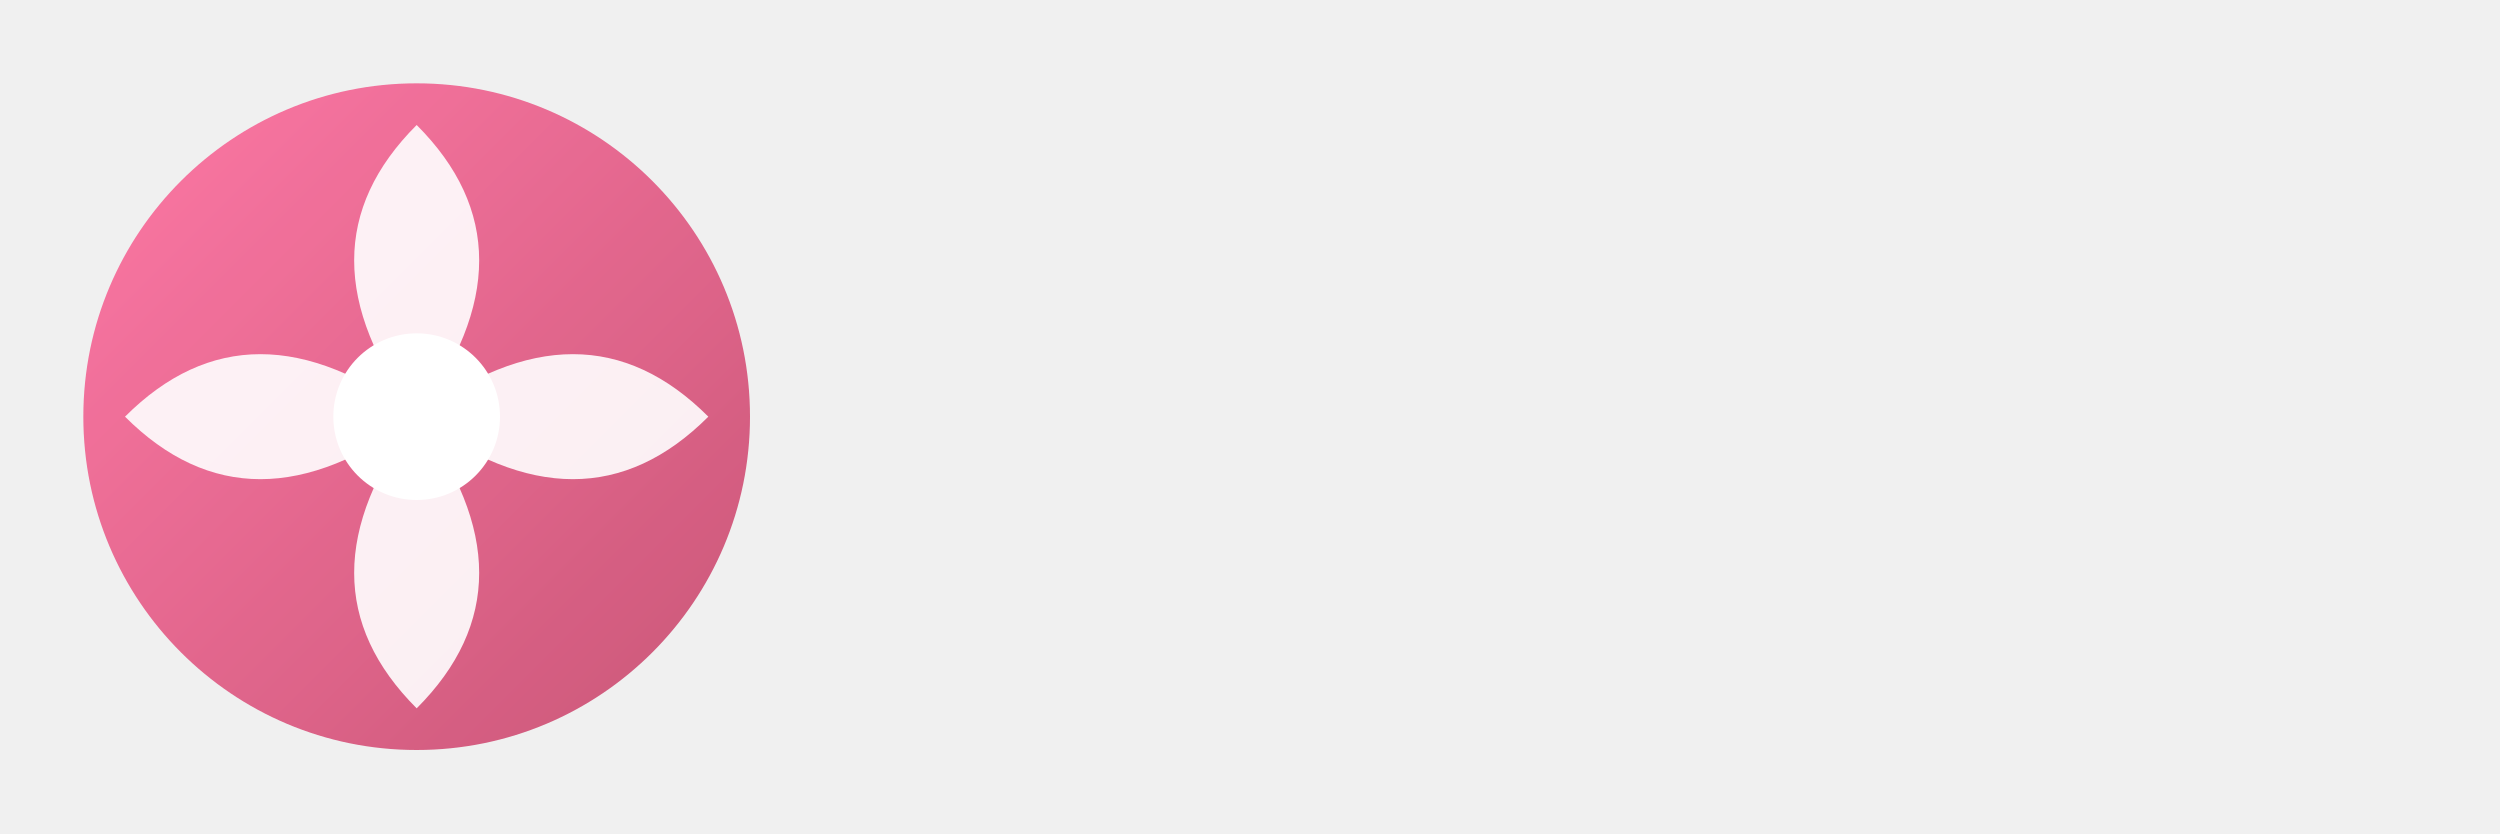
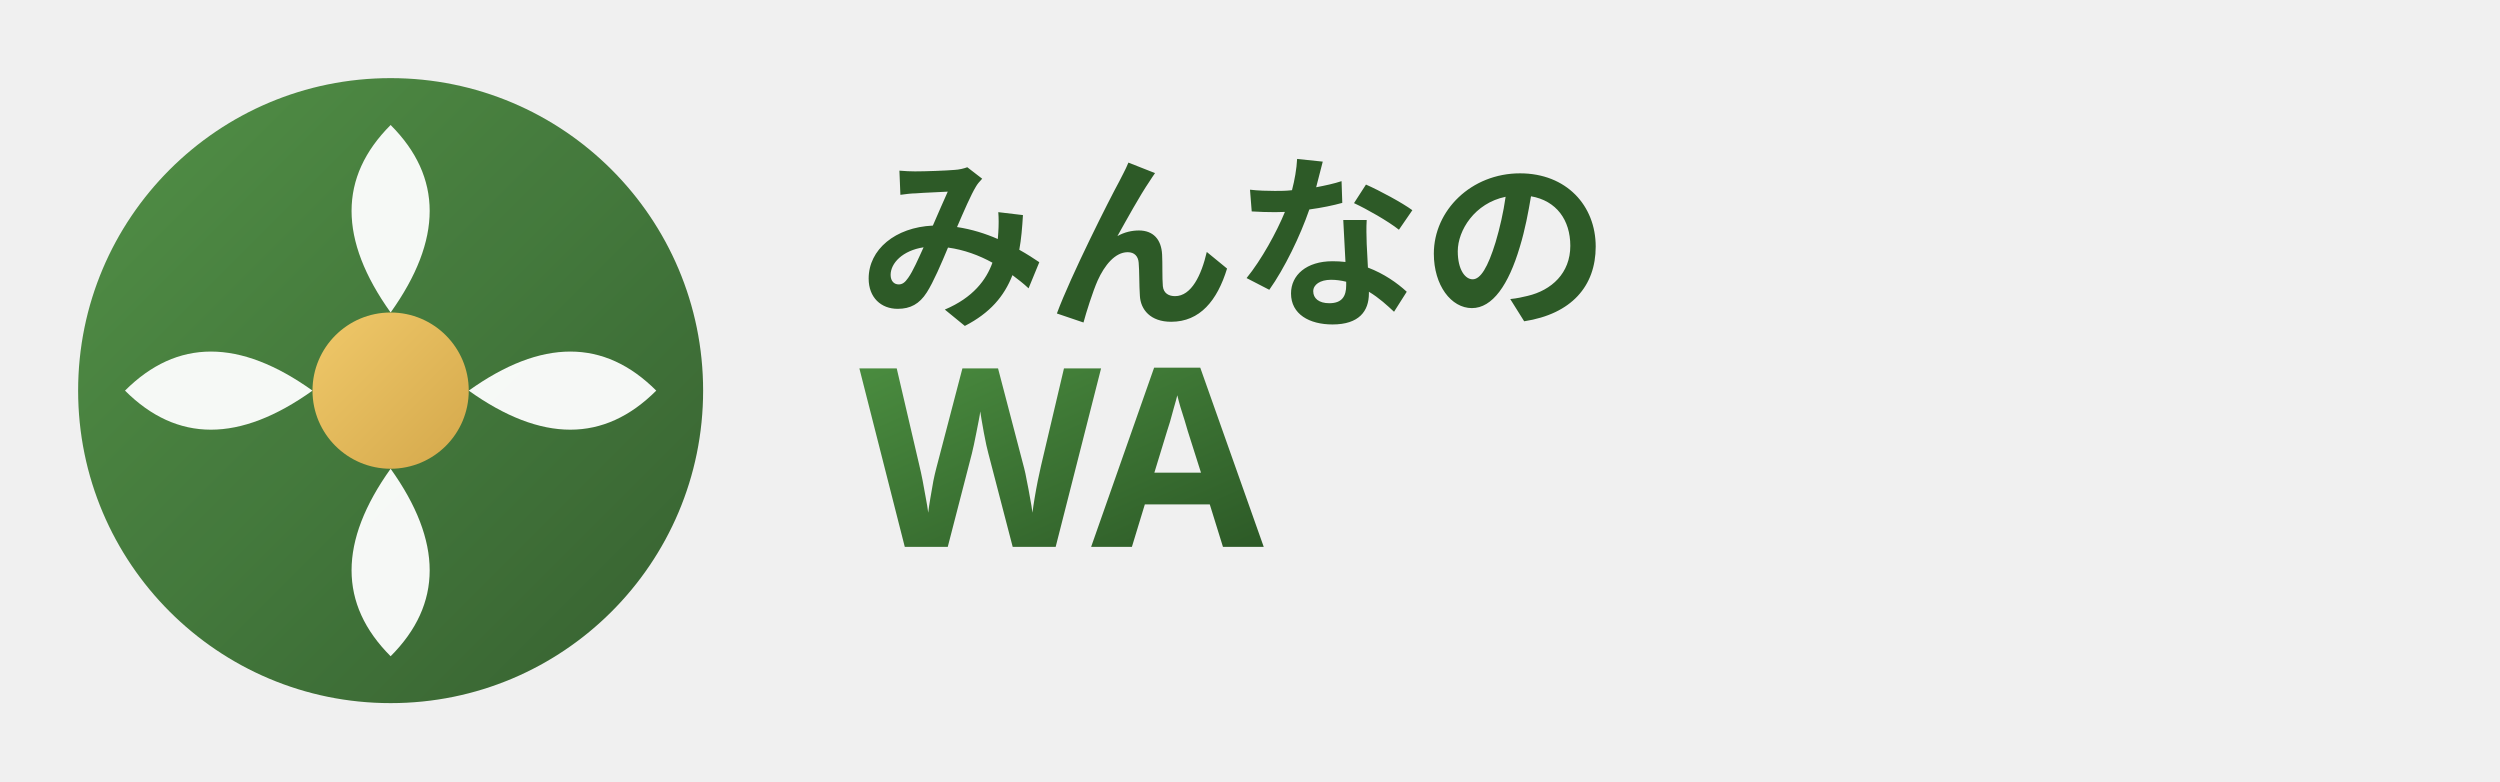
- <svg xmlns="http://www.w3.org/2000/svg" viewBox="0 0 120 40">
+ <svg xmlns="http://www.w3.org/2000/svg" viewBox="0 0 160 50">
  <defs>
    <linearGradient id="logoGrad" x1="0%" y1="0%" x2="100%" y2="100%">
-       <stop offset="0%" style="stop-color:#ff6b9d;stop-opacity:1" />
-       <stop offset="100%" style="stop-color:#c44569;stop-opacity:1" />
+       <stop offset="0%" style="stop-color:#4a8c3f;stop-opacity:1" />
+       <stop offset="100%" style="stop-color:#2d5a27;stop-opacity:1" />
+     </linearGradient>
+     <linearGradient id="accentGrad" x1="0%" y1="0%" x2="100%" y2="100%">
+       <stop offset="0%" style="stop-color:#f0c96a;stop-opacity:1" />
+       <stop offset="100%" style="stop-color:#d4a84b;stop-opacity:1" />
    </linearGradient>
  </defs>
-   <circle cx="20" cy="20" r="16" fill="url(#logoGrad)" opacity="0.9" />
-   <path d="M20 6 Q26 12 20 20 Q14 12 20 6" fill="white" opacity="0.9" />
-   <path d="M20 34 Q26 28 20 20 Q14 28 20 34" fill="white" opacity="0.9" />
-   <path d="M6 20 Q12 14 20 20 Q12 26 6 20" fill="white" opacity="0.9" />
-   <path d="M34 20 Q28 14 20 20 Q28 26 34 20" fill="white" opacity="0.9" />
-   <circle cx="20" cy="20" r="4" fill="white" />
+   <circle cx="25" cy="25" r="20" fill="url(#logoGrad)" opacity="0.95" />
+   <path d="M25 8 Q30 13 25 20 Q20 13 25 8" fill="white" opacity="0.95" />
+   <path d="M25 42 Q30 37 25 30 Q20 37 25 42" fill="white" opacity="0.95" />
+   <path d="M8 25 Q13 20 20 25 Q13 30 8 25" fill="white" opacity="0.95" />
+   <path d="M42 25 Q37 20 30 25 Q37 30 42 25" fill="white" opacity="0.95" />
+   <circle cx="25" cy="25" r="5" fill="url(#accentGrad)" />
+   <text x="55" y="20" font-family="'Noto Sans JP', sans-serif" font-size="12" font-weight="700" fill="#2d5a27">みんなの</text>
+   <text x="55" y="35" font-family="'Noto Sans JP', sans-serif" font-size="16" font-weight="900" fill="url(#logoGrad)">WA</text>
</svg>
